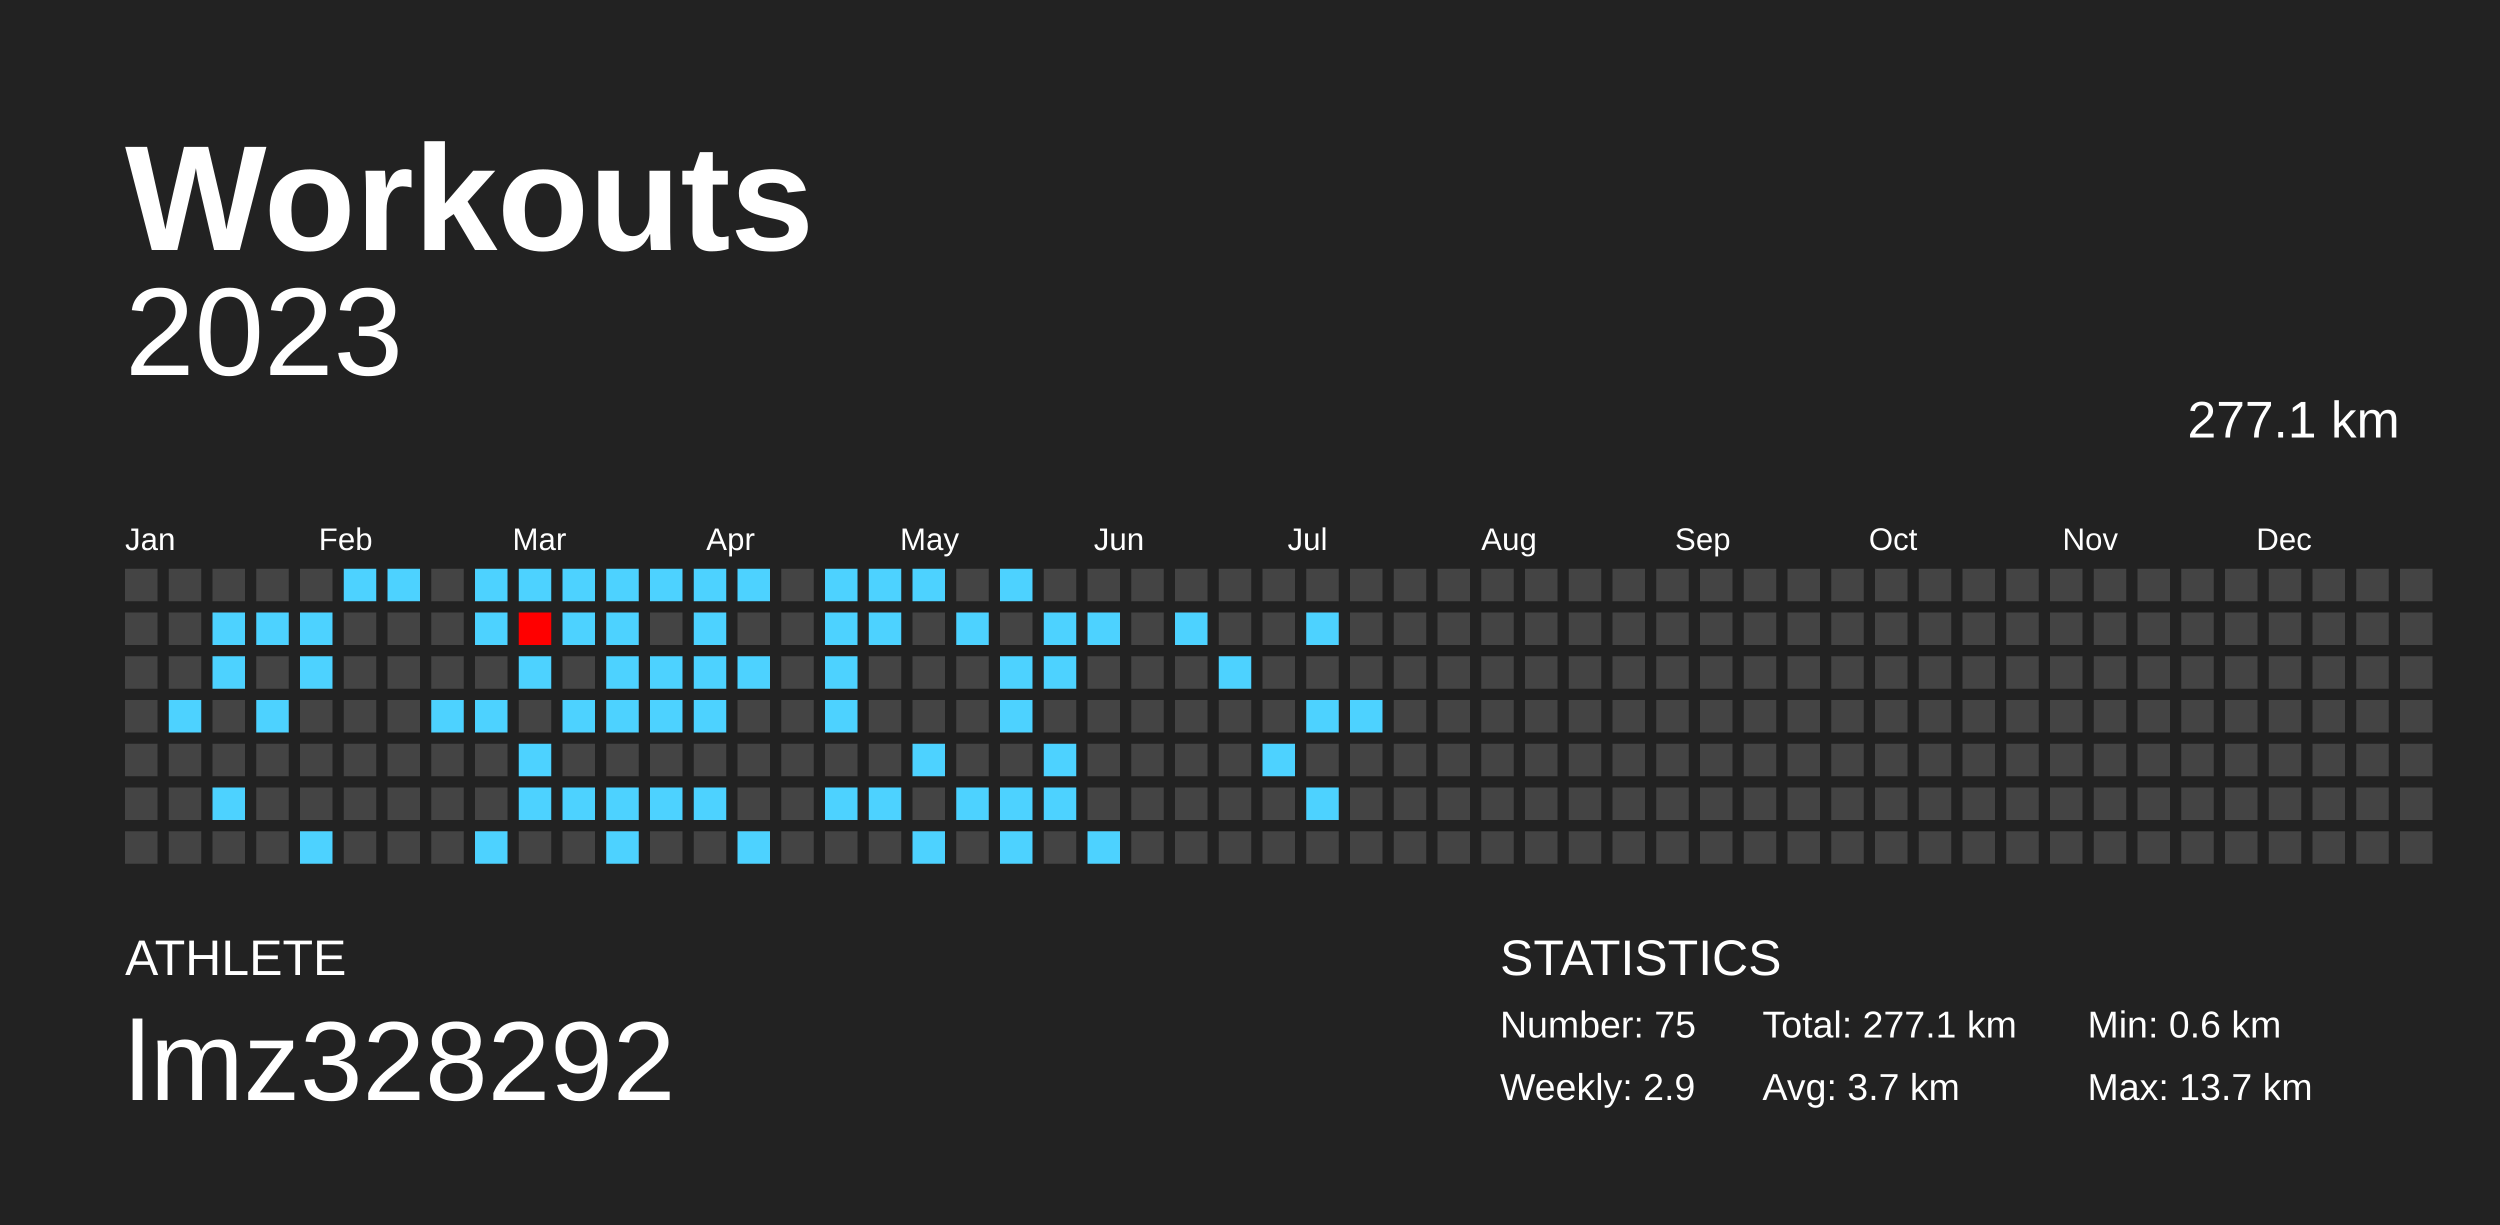
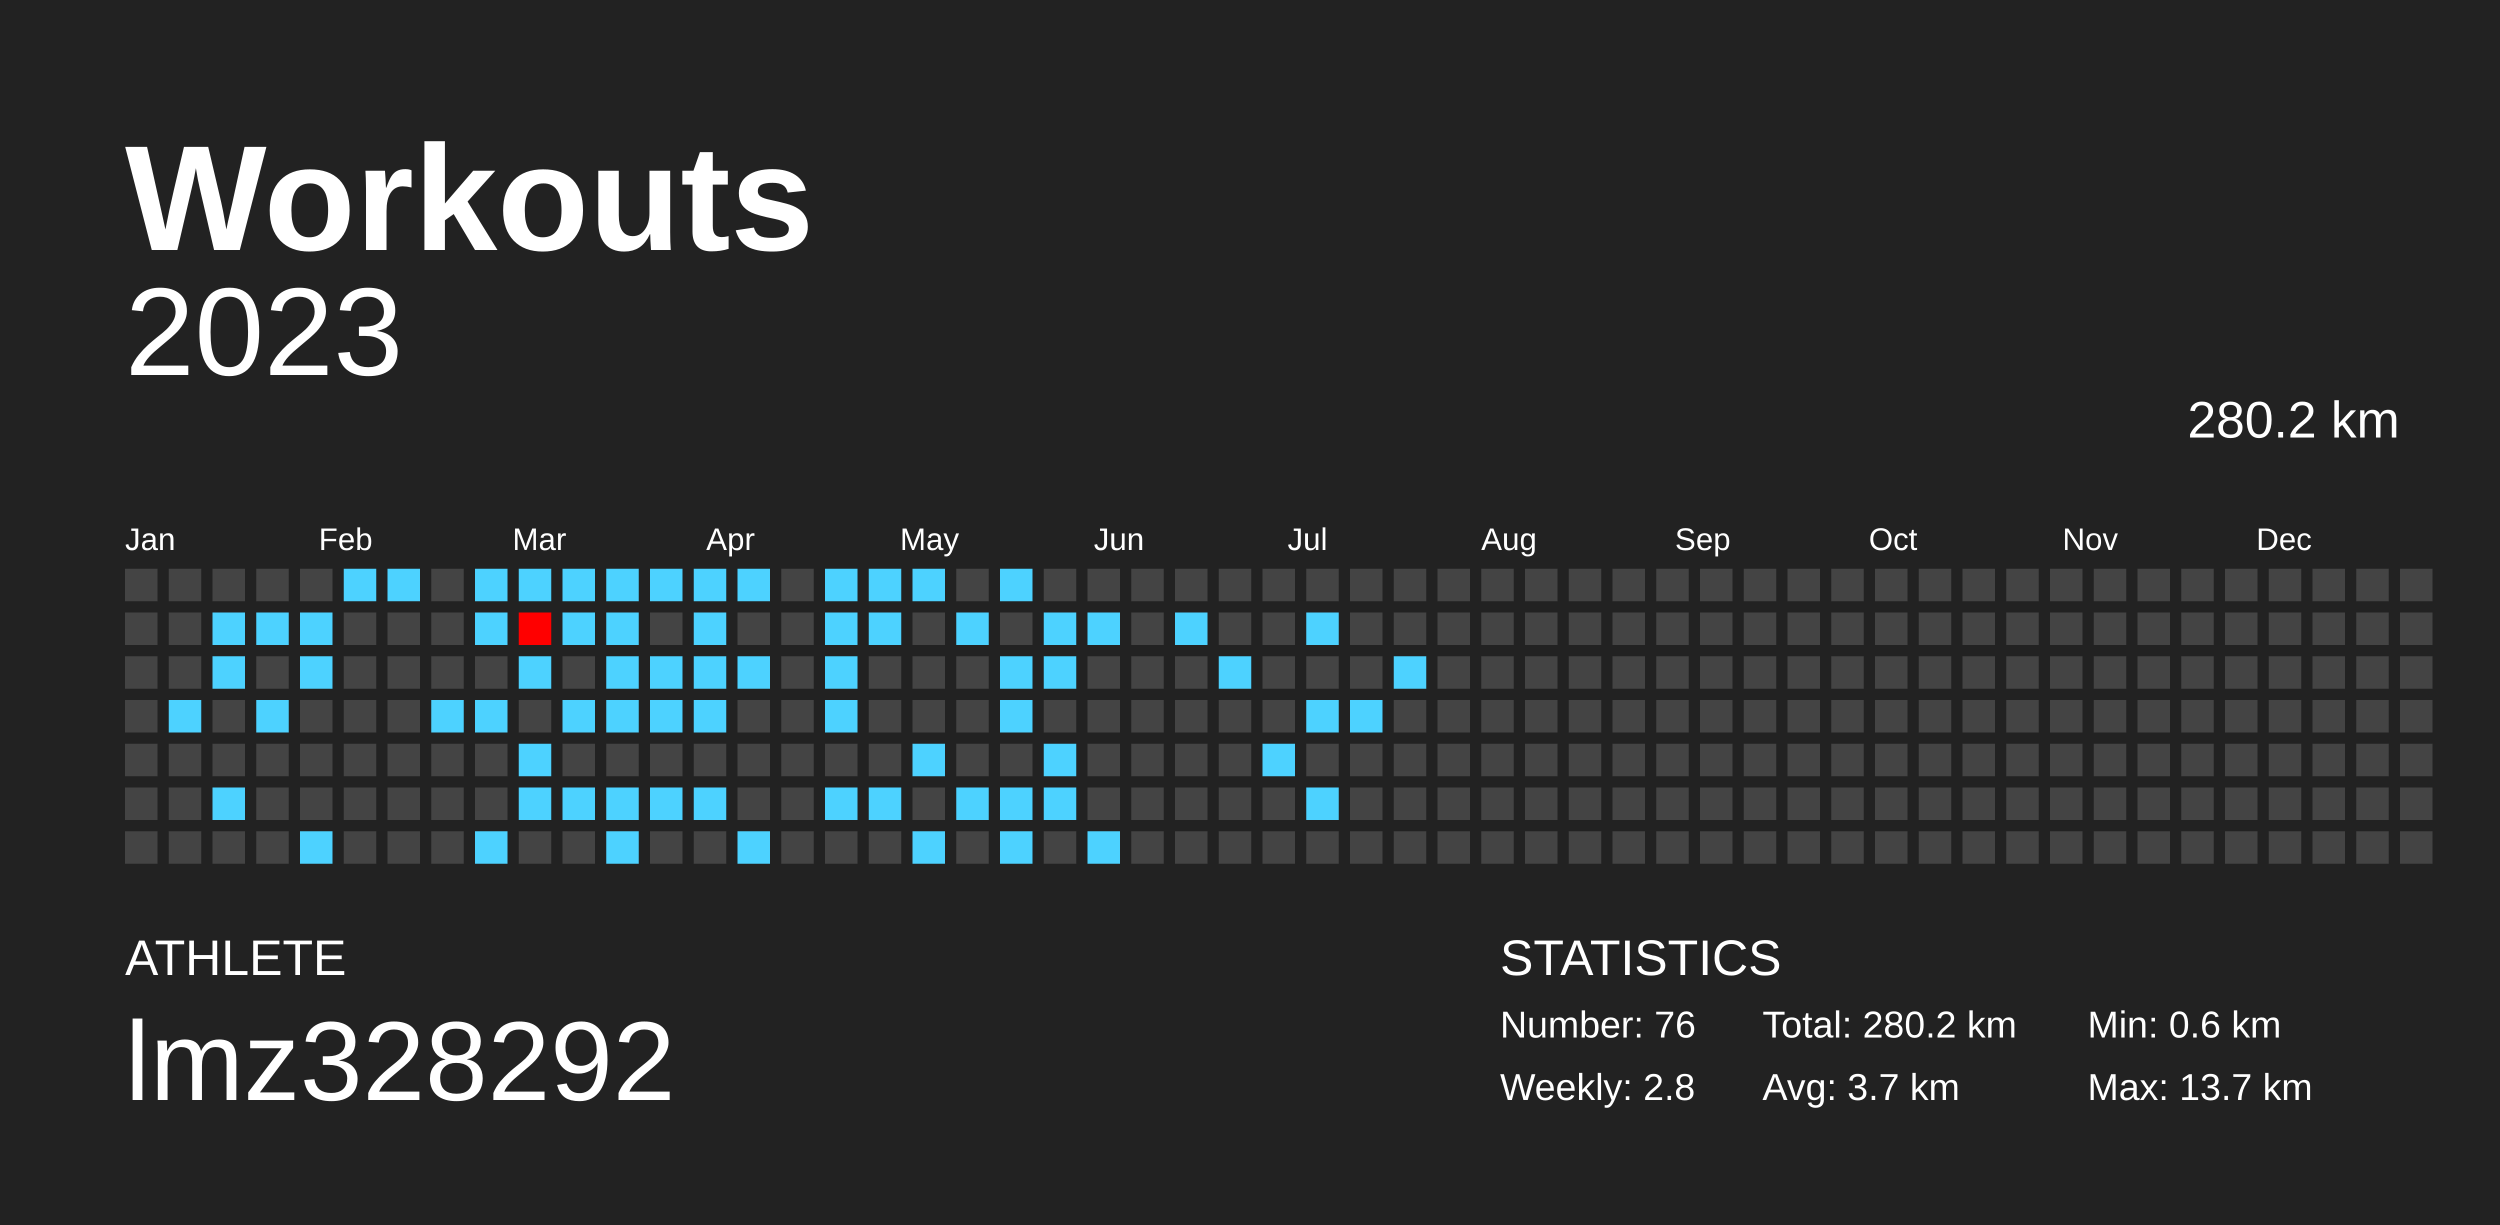
<svg xmlns="http://www.w3.org/2000/svg" baseProfile="full" height="98mm" version="1.1" viewBox="0,0,200,98" width="200mm">
  <defs />
  <rect fill="#222222" height="98" width="200" x="0" y="0" />
  <text fill="#FFFFFF" style="font-size:12px; font-family:Arial; font-weight:bold;" x="10" y="20">Workouts</text>
  <text fill="#FFFFFF" style="font-size:4px; font-family:Arial" x="10" y="78">ATHLETE</text>
  <text fill="#FFFFFF" style="font-size:9px; font-family:Arial" x="10" y="88">lmz328292</text>
  <text fill="#FFFFFF" style="font-size:4px; font-family:Arial" x="120" y="78">STATISTICS</text>
-   <text fill="#FFFFFF" style="font-size:3px; font-family:Arial" x="120" y="83">Number: 75</text>
-   <text fill="#FFFFFF" style="font-size:3px; font-family:Arial" x="120" y="88">Weekly: 2.9</text>
-   <text fill="#FFFFFF" style="font-size:3px; font-family:Arial" x="141" y="83">Total: 277.1 km</text>
+   <text fill="#FFFFFF" style="font-size:3px; font-family:Arial" x="120" y="83">Number: 76</text>
+   <text fill="#FFFFFF" style="font-size:3px; font-family:Arial" x="120" y="88">Weekly: 2.8</text>
+   <text fill="#FFFFFF" style="font-size:3px; font-family:Arial" x="141" y="83">Total: 280.2 km</text>
  <text fill="#FFFFFF" style="font-size:3px; font-family:Arial" x="141" y="88">Avg: 3.7 km</text>
  <text fill="#FFFFFF" style="font-size:3px; font-family:Arial" x="167" y="83">Min: 0.6 km</text>
  <text fill="#FFFFFF" style="font-size:3px; font-family:Arial" x="167" y="88">Max: 13.7 km</text>
  <text alignment-baseline="hanging" fill="#FFFFFF" style="font-size:10.0px; font-family:Arial;" x="10" y="30">2023</text>
-   <text alignment-baseline="hanging" fill="#FFFFFF" style="font-size:4.125px; font-family:Arial;" x="175" y="35">277.1 km</text>
+   <text alignment-baseline="hanging" fill="#FFFFFF" style="font-size:4.125px; font-family:Arial;" x="175" y="35">280.2 km</text>
  <text fill="#FFFFFF" style="font-size:2.5px; font-family:Arial" x="10.0" y="44">Jan</text>
  <text fill="#FFFFFF" style="font-size:2.5px; font-family:Arial" x="25.5" y="44">Feb</text>
  <text fill="#FFFFFF" style="font-size:2.5px; font-family:Arial" x="41.0" y="44">Mar</text>
  <text fill="#FFFFFF" style="font-size:2.5px; font-family:Arial" x="56.5" y="44">Apr</text>
  <text fill="#FFFFFF" style="font-size:2.5px; font-family:Arial" x="72.0" y="44">May</text>
  <text fill="#FFFFFF" style="font-size:2.5px; font-family:Arial" x="87.5" y="44">Jun</text>
  <text fill="#FFFFFF" style="font-size:2.5px; font-family:Arial" x="103.0" y="44">Jul</text>
  <text fill="#FFFFFF" style="font-size:2.5px; font-family:Arial" x="118.5" y="44">Aug</text>
  <text fill="#FFFFFF" style="font-size:2.5px; font-family:Arial" x="134.0" y="44">Sep</text>
  <text fill="#FFFFFF" style="font-size:2.5px; font-family:Arial" x="149.5" y="44">Oct</text>
  <text fill="#FFFFFF" style="font-size:2.5px; font-family:Arial" x="165.0" y="44">Nov</text>
  <text fill="#FFFFFF" style="font-size:2.5px; font-family:Arial" x="180.5" y="44">Dec</text>
  <rect fill="#444444" height="2.6" width="2.6" x="10.0" y="45.5" />
  <rect fill="#444444" height="2.6" width="2.6" x="10.0" y="49.0" />
  <rect fill="#444444" height="2.6" width="2.6" x="10.0" y="52.5" />
  <rect fill="#444444" height="2.6" width="2.6" x="10.0" y="56.0" />
  <rect fill="#444444" height="2.6" width="2.6" x="10.0" y="59.5" />
  <rect fill="#444444" height="2.6" width="2.6" x="10.0" y="63.0" />
  <rect fill="#444444" height="2.6" width="2.6" x="10.0" y="66.5" />
  <rect fill="#444444" height="2.6" width="2.6" x="13.5" y="45.5" />
  <rect fill="#444444" height="2.6" width="2.6" x="13.5" y="49.0" />
  <rect fill="#444444" height="2.6" width="2.6" x="13.5" y="52.5" />
  <rect fill="#4dd2ff" height="2.6" width="2.6" x="13.5" y="56.0" />
  <rect fill="#444444" height="2.6" width="2.6" x="13.5" y="59.5" />
  <rect fill="#444444" height="2.6" width="2.6" x="13.5" y="63.0" />
  <rect fill="#444444" height="2.6" width="2.6" x="13.5" y="66.5" />
  <rect fill="#444444" height="2.6" width="2.6" x="17.0" y="45.5" />
  <rect fill="#4dd2ff" height="2.6" width="2.6" x="17.0" y="49.0" />
  <rect fill="#4dd2ff" height="2.6" width="2.6" x="17.0" y="52.5" />
  <rect fill="#444444" height="2.6" width="2.6" x="17.0" y="56.0" />
  <rect fill="#444444" height="2.6" width="2.6" x="17.0" y="59.5" />
  <rect fill="#4dd2ff" height="2.6" width="2.6" x="17.0" y="63.0" />
  <rect fill="#444444" height="2.6" width="2.6" x="17.0" y="66.5" />
  <rect fill="#444444" height="2.6" width="2.6" x="20.5" y="45.5" />
  <rect fill="#4dd2ff" height="2.6" width="2.6" x="20.5" y="49.0" />
  <rect fill="#444444" height="2.6" width="2.6" x="20.5" y="52.5" />
  <rect fill="#4dd2ff" height="2.6" width="2.6" x="20.5" y="56.0" />
  <rect fill="#444444" height="2.6" width="2.6" x="20.5" y="59.5" />
  <rect fill="#444444" height="2.6" width="2.6" x="20.5" y="63.0" />
  <rect fill="#444444" height="2.6" width="2.6" x="20.5" y="66.5" />
  <rect fill="#444444" height="2.6" width="2.6" x="24.0" y="45.5" />
  <rect fill="#4dd2ff" height="2.6" width="2.6" x="24.0" y="49.0" />
  <rect fill="#4dd2ff" height="2.6" width="2.6" x="24.0" y="52.5" />
  <rect fill="#444444" height="2.6" width="2.6" x="24.0" y="56.0" />
  <rect fill="#444444" height="2.6" width="2.6" x="24.0" y="59.5" />
  <rect fill="#444444" height="2.6" width="2.6" x="24.0" y="63.0" />
  <rect fill="#4dd2ff" height="2.6" width="2.6" x="24.0" y="66.5" />
  <rect fill="#4dd2ff" height="2.6" width="2.6" x="27.5" y="45.5" />
  <rect fill="#444444" height="2.6" width="2.6" x="27.5" y="49.0" />
  <rect fill="#444444" height="2.6" width="2.6" x="27.5" y="52.5" />
  <rect fill="#444444" height="2.6" width="2.6" x="27.5" y="56.0" />
  <rect fill="#444444" height="2.6" width="2.6" x="27.5" y="59.5" />
  <rect fill="#444444" height="2.6" width="2.6" x="27.5" y="63.0" />
  <rect fill="#444444" height="2.6" width="2.6" x="27.5" y="66.5" />
  <rect fill="#4dd2ff" height="2.6" width="2.6" x="31.0" y="45.5" />
  <rect fill="#444444" height="2.6" width="2.6" x="31.0" y="49.0" />
  <rect fill="#444444" height="2.6" width="2.6" x="31.0" y="52.5" />
  <rect fill="#444444" height="2.6" width="2.6" x="31.0" y="56.0" />
  <rect fill="#444444" height="2.6" width="2.6" x="31.0" y="59.5" />
  <rect fill="#444444" height="2.6" width="2.6" x="31.0" y="63.0" />
  <rect fill="#444444" height="2.6" width="2.6" x="31.0" y="66.5" />
  <rect fill="#444444" height="2.6" width="2.6" x="34.5" y="45.5" />
  <rect fill="#444444" height="2.6" width="2.6" x="34.5" y="49.0" />
  <rect fill="#444444" height="2.6" width="2.6" x="34.5" y="52.5" />
  <rect fill="#4dd2ff" height="2.6" width="2.6" x="34.5" y="56.0" />
  <rect fill="#444444" height="2.6" width="2.6" x="34.5" y="59.5" />
  <rect fill="#444444" height="2.6" width="2.6" x="34.5" y="63.0" />
  <rect fill="#444444" height="2.6" width="2.6" x="34.5" y="66.5" />
  <rect fill="#4dd2ff" height="2.6" width="2.6" x="38.0" y="45.5" />
  <rect fill="#4dd2ff" height="2.6" width="2.6" x="38.0" y="49.0" />
  <rect fill="#444444" height="2.6" width="2.6" x="38.0" y="52.5" />
  <rect fill="#4dd2ff" height="2.6" width="2.6" x="38.0" y="56.0" />
  <rect fill="#444444" height="2.6" width="2.6" x="38.0" y="59.5" />
  <rect fill="#444444" height="2.6" width="2.6" x="38.0" y="63.0" />
  <rect fill="#4dd2ff" height="2.6" width="2.6" x="38.0" y="66.5" />
  <rect fill="#4dd2ff" height="2.6" width="2.6" x="41.5" y="45.5" />
  <rect fill="#ff0000" height="2.6" width="2.6" x="41.5" y="49.0" />
  <rect fill="#4dd2ff" height="2.6" width="2.6" x="41.5" y="52.5" />
  <rect fill="#444444" height="2.6" width="2.6" x="41.5" y="56.0" />
  <rect fill="#4dd2ff" height="2.6" width="2.6" x="41.5" y="59.5" />
  <rect fill="#4dd2ff" height="2.6" width="2.6" x="41.5" y="63.0" />
  <rect fill="#444444" height="2.6" width="2.6" x="41.5" y="66.5" />
  <rect fill="#4dd2ff" height="2.6" width="2.6" x="45.0" y="45.5" />
  <rect fill="#4dd2ff" height="2.6" width="2.6" x="45.0" y="49.0" />
  <rect fill="#444444" height="2.6" width="2.6" x="45.0" y="52.5" />
  <rect fill="#4dd2ff" height="2.6" width="2.6" x="45.0" y="56.0" />
  <rect fill="#444444" height="2.6" width="2.6" x="45.0" y="59.5" />
  <rect fill="#4dd2ff" height="2.6" width="2.6" x="45.0" y="63.0" />
  <rect fill="#444444" height="2.6" width="2.6" x="45.0" y="66.5" />
  <rect fill="#4dd2ff" height="2.6" width="2.6" x="48.5" y="45.5" />
  <rect fill="#4dd2ff" height="2.6" width="2.6" x="48.5" y="49.0" />
  <rect fill="#4dd2ff" height="2.6" width="2.6" x="48.5" y="52.5" />
  <rect fill="#4dd2ff" height="2.6" width="2.6" x="48.5" y="56.0" />
  <rect fill="#444444" height="2.6" width="2.6" x="48.5" y="59.5" />
  <rect fill="#4dd2ff" height="2.6" width="2.6" x="48.5" y="63.0" />
  <rect fill="#4dd2ff" height="2.6" width="2.6" x="48.5" y="66.5" />
  <rect fill="#4dd2ff" height="2.6" width="2.6" x="52.0" y="45.5" />
  <rect fill="#444444" height="2.6" width="2.6" x="52.0" y="49.0" />
  <rect fill="#4dd2ff" height="2.6" width="2.6" x="52.0" y="52.5" />
  <rect fill="#4dd2ff" height="2.6" width="2.6" x="52.0" y="56.0" />
  <rect fill="#444444" height="2.6" width="2.6" x="52.0" y="59.5" />
  <rect fill="#4dd2ff" height="2.6" width="2.6" x="52.0" y="63.0" />
  <rect fill="#444444" height="2.6" width="2.6" x="52.0" y="66.5" />
  <rect fill="#4dd2ff" height="2.6" width="2.6" x="55.5" y="45.5" />
  <rect fill="#4dd2ff" height="2.6" width="2.6" x="55.5" y="49.0" />
  <rect fill="#4dd2ff" height="2.6" width="2.6" x="55.5" y="52.5" />
  <rect fill="#4dd2ff" height="2.6" width="2.6" x="55.5" y="56.0" />
  <rect fill="#444444" height="2.6" width="2.6" x="55.5" y="59.5" />
  <rect fill="#4dd2ff" height="2.6" width="2.6" x="55.5" y="63.0" />
  <rect fill="#444444" height="2.6" width="2.6" x="55.5" y="66.5" />
  <rect fill="#4dd2ff" height="2.6" width="2.6" x="59.0" y="45.5" />
  <rect fill="#444444" height="2.6" width="2.6" x="59.0" y="49.0" />
  <rect fill="#4dd2ff" height="2.6" width="2.6" x="59.0" y="52.5" />
  <rect fill="#444444" height="2.6" width="2.6" x="59.0" y="56.0" />
  <rect fill="#444444" height="2.6" width="2.6" x="59.0" y="59.5" />
  <rect fill="#444444" height="2.6" width="2.6" x="59.0" y="63.0" />
  <rect fill="#4dd2ff" height="2.6" width="2.6" x="59.0" y="66.5" />
  <rect fill="#444444" height="2.6" width="2.6" x="62.5" y="45.5" />
  <rect fill="#444444" height="2.6" width="2.6" x="62.5" y="49.0" />
  <rect fill="#444444" height="2.6" width="2.6" x="62.5" y="52.5" />
  <rect fill="#444444" height="2.6" width="2.6" x="62.5" y="56.0" />
  <rect fill="#444444" height="2.6" width="2.6" x="62.5" y="59.5" />
  <rect fill="#444444" height="2.6" width="2.6" x="62.5" y="63.0" />
  <rect fill="#444444" height="2.6" width="2.6" x="62.5" y="66.5" />
  <rect fill="#4dd2ff" height="2.6" width="2.6" x="66.0" y="45.5" />
  <rect fill="#4dd2ff" height="2.6" width="2.6" x="66.0" y="49.0" />
  <rect fill="#4dd2ff" height="2.6" width="2.6" x="66.0" y="52.5" />
  <rect fill="#4dd2ff" height="2.6" width="2.6" x="66.0" y="56.0" />
  <rect fill="#444444" height="2.6" width="2.6" x="66.0" y="59.5" />
  <rect fill="#4dd2ff" height="2.6" width="2.6" x="66.0" y="63.0" />
  <rect fill="#444444" height="2.6" width="2.6" x="66.0" y="66.5" />
  <rect fill="#4dd2ff" height="2.6" width="2.6" x="69.5" y="45.5" />
  <rect fill="#4dd2ff" height="2.6" width="2.6" x="69.5" y="49.0" />
  <rect fill="#444444" height="2.6" width="2.6" x="69.5" y="52.5" />
  <rect fill="#444444" height="2.6" width="2.6" x="69.5" y="56.0" />
  <rect fill="#444444" height="2.6" width="2.6" x="69.5" y="59.5" />
  <rect fill="#4dd2ff" height="2.6" width="2.6" x="69.5" y="63.0" />
  <rect fill="#444444" height="2.6" width="2.6" x="69.5" y="66.5" />
  <rect fill="#4dd2ff" height="2.6" width="2.6" x="73.0" y="45.5" />
  <rect fill="#444444" height="2.6" width="2.6" x="73.0" y="49.0" />
  <rect fill="#444444" height="2.6" width="2.6" x="73.0" y="52.5" />
  <rect fill="#444444" height="2.6" width="2.6" x="73.0" y="56.0" />
  <rect fill="#4dd2ff" height="2.6" width="2.6" x="73.0" y="59.5" />
  <rect fill="#444444" height="2.6" width="2.6" x="73.0" y="63.0" />
  <rect fill="#4dd2ff" height="2.6" width="2.6" x="73.0" y="66.5" />
  <rect fill="#444444" height="2.6" width="2.6" x="76.5" y="45.5" />
  <rect fill="#4dd2ff" height="2.6" width="2.6" x="76.5" y="49.0" />
  <rect fill="#444444" height="2.6" width="2.6" x="76.5" y="52.5" />
  <rect fill="#444444" height="2.6" width="2.6" x="76.5" y="56.0" />
  <rect fill="#444444" height="2.6" width="2.6" x="76.5" y="59.5" />
  <rect fill="#4dd2ff" height="2.6" width="2.6" x="76.5" y="63.0" />
  <rect fill="#444444" height="2.6" width="2.6" x="76.5" y="66.5" />
  <rect fill="#4dd2ff" height="2.6" width="2.6" x="80.0" y="45.5" />
  <rect fill="#444444" height="2.6" width="2.6" x="80.0" y="49.0" />
  <rect fill="#4dd2ff" height="2.6" width="2.6" x="80.0" y="52.5" />
  <rect fill="#4dd2ff" height="2.6" width="2.6" x="80.0" y="56.0" />
  <rect fill="#444444" height="2.6" width="2.6" x="80.0" y="59.5" />
  <rect fill="#4dd2ff" height="2.6" width="2.6" x="80.0" y="63.0" />
  <rect fill="#4dd2ff" height="2.6" width="2.6" x="80.0" y="66.5" />
  <rect fill="#444444" height="2.6" width="2.6" x="83.5" y="45.5" />
  <rect fill="#4dd2ff" height="2.6" width="2.6" x="83.5" y="49.0" />
  <rect fill="#4dd2ff" height="2.6" width="2.6" x="83.5" y="52.5" />
  <rect fill="#444444" height="2.6" width="2.6" x="83.5" y="56.0" />
  <rect fill="#4dd2ff" height="2.6" width="2.6" x="83.5" y="59.5" />
  <rect fill="#4dd2ff" height="2.6" width="2.6" x="83.5" y="63.0" />
  <rect fill="#444444" height="2.6" width="2.6" x="83.5" y="66.5" />
  <rect fill="#444444" height="2.6" width="2.6" x="87.0" y="45.5" />
  <rect fill="#4dd2ff" height="2.6" width="2.6" x="87.0" y="49.0" />
  <rect fill="#444444" height="2.6" width="2.6" x="87.0" y="52.5" />
  <rect fill="#444444" height="2.6" width="2.6" x="87.0" y="56.0" />
  <rect fill="#444444" height="2.6" width="2.6" x="87.0" y="59.5" />
  <rect fill="#444444" height="2.6" width="2.6" x="87.0" y="63.0" />
  <rect fill="#4dd2ff" height="2.6" width="2.6" x="87.0" y="66.5" />
  <rect fill="#444444" height="2.6" width="2.6" x="90.5" y="45.5" />
  <rect fill="#444444" height="2.6" width="2.6" x="90.5" y="49.0" />
  <rect fill="#444444" height="2.6" width="2.6" x="90.5" y="52.5" />
  <rect fill="#444444" height="2.6" width="2.6" x="90.5" y="56.0" />
  <rect fill="#444444" height="2.6" width="2.6" x="90.5" y="59.5" />
  <rect fill="#444444" height="2.6" width="2.6" x="90.5" y="63.0" />
  <rect fill="#444444" height="2.6" width="2.6" x="90.5" y="66.5" />
  <rect fill="#444444" height="2.6" width="2.6" x="94.0" y="45.5" />
  <rect fill="#4dd2ff" height="2.6" width="2.6" x="94.0" y="49.0" />
  <rect fill="#444444" height="2.6" width="2.6" x="94.0" y="52.5" />
  <rect fill="#444444" height="2.6" width="2.6" x="94.0" y="56.0" />
  <rect fill="#444444" height="2.6" width="2.6" x="94.0" y="59.5" />
  <rect fill="#444444" height="2.6" width="2.6" x="94.0" y="63.0" />
  <rect fill="#444444" height="2.6" width="2.6" x="94.0" y="66.5" />
  <rect fill="#444444" height="2.6" width="2.6" x="97.5" y="45.5" />
  <rect fill="#444444" height="2.6" width="2.6" x="97.5" y="49.0" />
  <rect fill="#4dd2ff" height="2.6" width="2.6" x="97.5" y="52.5" />
  <rect fill="#444444" height="2.6" width="2.6" x="97.5" y="56.0" />
  <rect fill="#444444" height="2.6" width="2.6" x="97.5" y="59.5" />
  <rect fill="#444444" height="2.6" width="2.6" x="97.5" y="63.0" />
  <rect fill="#444444" height="2.6" width="2.6" x="97.5" y="66.5" />
  <rect fill="#444444" height="2.6" width="2.6" x="101.0" y="45.5" />
  <rect fill="#444444" height="2.6" width="2.6" x="101.0" y="49.0" />
  <rect fill="#444444" height="2.6" width="2.6" x="101.0" y="52.5" />
  <rect fill="#444444" height="2.6" width="2.6" x="101.0" y="56.0" />
  <rect fill="#4dd2ff" height="2.6" width="2.6" x="101.0" y="59.5" />
  <rect fill="#444444" height="2.6" width="2.6" x="101.0" y="63.0" />
  <rect fill="#444444" height="2.6" width="2.6" x="101.0" y="66.5" />
  <rect fill="#444444" height="2.6" width="2.6" x="104.5" y="45.5" />
  <rect fill="#4dd2ff" height="2.6" width="2.6" x="104.5" y="49.0" />
  <rect fill="#444444" height="2.6" width="2.6" x="104.5" y="52.5" />
  <rect fill="#4dd2ff" height="2.6" width="2.6" x="104.5" y="56.0" />
  <rect fill="#444444" height="2.6" width="2.6" x="104.5" y="59.5" />
  <rect fill="#4dd2ff" height="2.6" width="2.6" x="104.5" y="63.0" />
  <rect fill="#444444" height="2.6" width="2.6" x="104.5" y="66.5" />
  <rect fill="#444444" height="2.6" width="2.6" x="108.0" y="45.5" />
  <rect fill="#444444" height="2.6" width="2.6" x="108.0" y="49.0" />
  <rect fill="#444444" height="2.6" width="2.6" x="108.0" y="52.5" />
  <rect fill="#4dd2ff" height="2.6" width="2.6" x="108.0" y="56.0" />
  <rect fill="#444444" height="2.6" width="2.6" x="108.0" y="59.5" />
  <rect fill="#444444" height="2.6" width="2.6" x="108.0" y="63.0" />
  <rect fill="#444444" height="2.6" width="2.6" x="108.0" y="66.5" />
  <rect fill="#444444" height="2.6" width="2.6" x="111.5" y="45.5" />
  <rect fill="#444444" height="2.6" width="2.6" x="111.5" y="49.0" />
-   <rect fill="#444444" height="2.6" width="2.6" x="111.5" y="52.5" />
+   <rect fill="#4dd2ff" height="2.6" width="2.6" x="111.5" y="52.5" />
  <rect fill="#444444" height="2.6" width="2.6" x="111.5" y="56.0" />
  <rect fill="#444444" height="2.6" width="2.6" x="111.5" y="59.5" />
  <rect fill="#444444" height="2.6" width="2.6" x="111.5" y="63.0" />
  <rect fill="#444444" height="2.6" width="2.6" x="111.5" y="66.5" />
  <rect fill="#444444" height="2.6" width="2.6" x="115.0" y="45.5" />
  <rect fill="#444444" height="2.6" width="2.6" x="115.0" y="49.0" />
  <rect fill="#444444" height="2.6" width="2.6" x="115.0" y="52.5" />
  <rect fill="#444444" height="2.6" width="2.6" x="115.0" y="56.0" />
  <rect fill="#444444" height="2.6" width="2.6" x="115.0" y="59.5" />
  <rect fill="#444444" height="2.6" width="2.6" x="115.0" y="63.0" />
  <rect fill="#444444" height="2.6" width="2.6" x="115.0" y="66.5" />
  <rect fill="#444444" height="2.6" width="2.6" x="118.5" y="45.5" />
  <rect fill="#444444" height="2.6" width="2.6" x="118.5" y="49.0" />
  <rect fill="#444444" height="2.6" width="2.6" x="118.5" y="52.5" />
  <rect fill="#444444" height="2.6" width="2.6" x="118.5" y="56.0" />
  <rect fill="#444444" height="2.6" width="2.6" x="118.5" y="59.5" />
  <rect fill="#444444" height="2.6" width="2.6" x="118.5" y="63.0" />
  <rect fill="#444444" height="2.6" width="2.6" x="118.5" y="66.5" />
  <rect fill="#444444" height="2.6" width="2.6" x="122.0" y="45.5" />
  <rect fill="#444444" height="2.6" width="2.6" x="122.0" y="49.0" />
  <rect fill="#444444" height="2.6" width="2.6" x="122.0" y="52.5" />
  <rect fill="#444444" height="2.6" width="2.6" x="122.0" y="56.0" />
  <rect fill="#444444" height="2.6" width="2.6" x="122.0" y="59.5" />
  <rect fill="#444444" height="2.6" width="2.6" x="122.0" y="63.0" />
  <rect fill="#444444" height="2.6" width="2.6" x="122.0" y="66.5" />
  <rect fill="#444444" height="2.6" width="2.6" x="125.5" y="45.5" />
  <rect fill="#444444" height="2.6" width="2.6" x="125.5" y="49.0" />
  <rect fill="#444444" height="2.6" width="2.6" x="125.5" y="52.5" />
  <rect fill="#444444" height="2.6" width="2.6" x="125.5" y="56.0" />
  <rect fill="#444444" height="2.6" width="2.6" x="125.5" y="59.5" />
  <rect fill="#444444" height="2.6" width="2.6" x="125.5" y="63.0" />
  <rect fill="#444444" height="2.6" width="2.6" x="125.5" y="66.5" />
  <rect fill="#444444" height="2.6" width="2.6" x="129.0" y="45.5" />
  <rect fill="#444444" height="2.6" width="2.6" x="129.0" y="49.0" />
  <rect fill="#444444" height="2.6" width="2.6" x="129.0" y="52.5" />
  <rect fill="#444444" height="2.6" width="2.6" x="129.0" y="56.0" />
  <rect fill="#444444" height="2.6" width="2.6" x="129.0" y="59.5" />
  <rect fill="#444444" height="2.6" width="2.6" x="129.0" y="63.0" />
  <rect fill="#444444" height="2.6" width="2.6" x="129.0" y="66.5" />
  <rect fill="#444444" height="2.6" width="2.6" x="132.5" y="45.5" />
  <rect fill="#444444" height="2.6" width="2.6" x="132.5" y="49.0" />
  <rect fill="#444444" height="2.6" width="2.6" x="132.5" y="52.5" />
  <rect fill="#444444" height="2.6" width="2.6" x="132.5" y="56.0" />
  <rect fill="#444444" height="2.6" width="2.6" x="132.5" y="59.5" />
  <rect fill="#444444" height="2.6" width="2.6" x="132.5" y="63.0" />
  <rect fill="#444444" height="2.6" width="2.6" x="132.5" y="66.5" />
  <rect fill="#444444" height="2.6" width="2.6" x="136.0" y="45.5" />
  <rect fill="#444444" height="2.6" width="2.6" x="136.0" y="49.0" />
  <rect fill="#444444" height="2.6" width="2.6" x="136.0" y="52.5" />
  <rect fill="#444444" height="2.6" width="2.6" x="136.0" y="56.0" />
  <rect fill="#444444" height="2.6" width="2.6" x="136.0" y="59.5" />
  <rect fill="#444444" height="2.6" width="2.6" x="136.0" y="63.0" />
  <rect fill="#444444" height="2.6" width="2.6" x="136.0" y="66.5" />
  <rect fill="#444444" height="2.6" width="2.6" x="139.5" y="45.5" />
  <rect fill="#444444" height="2.6" width="2.6" x="139.5" y="49.0" />
  <rect fill="#444444" height="2.6" width="2.6" x="139.5" y="52.5" />
  <rect fill="#444444" height="2.6" width="2.6" x="139.5" y="56.0" />
  <rect fill="#444444" height="2.6" width="2.6" x="139.5" y="59.5" />
  <rect fill="#444444" height="2.6" width="2.6" x="139.5" y="63.0" />
  <rect fill="#444444" height="2.6" width="2.6" x="139.5" y="66.5" />
  <rect fill="#444444" height="2.6" width="2.6" x="143.0" y="45.5" />
  <rect fill="#444444" height="2.6" width="2.6" x="143.0" y="49.0" />
  <rect fill="#444444" height="2.6" width="2.6" x="143.0" y="52.5" />
  <rect fill="#444444" height="2.6" width="2.6" x="143.0" y="56.0" />
  <rect fill="#444444" height="2.6" width="2.6" x="143.0" y="59.5" />
  <rect fill="#444444" height="2.6" width="2.6" x="143.0" y="63.0" />
  <rect fill="#444444" height="2.6" width="2.6" x="143.0" y="66.5" />
  <rect fill="#444444" height="2.6" width="2.6" x="146.5" y="45.5" />
  <rect fill="#444444" height="2.6" width="2.6" x="146.5" y="49.0" />
  <rect fill="#444444" height="2.6" width="2.6" x="146.5" y="52.5" />
  <rect fill="#444444" height="2.6" width="2.6" x="146.5" y="56.0" />
  <rect fill="#444444" height="2.6" width="2.6" x="146.5" y="59.5" />
  <rect fill="#444444" height="2.6" width="2.6" x="146.5" y="63.0" />
  <rect fill="#444444" height="2.6" width="2.6" x="146.5" y="66.5" />
  <rect fill="#444444" height="2.6" width="2.6" x="150.0" y="45.5" />
  <rect fill="#444444" height="2.6" width="2.6" x="150.0" y="49.0" />
  <rect fill="#444444" height="2.6" width="2.6" x="150.0" y="52.5" />
  <rect fill="#444444" height="2.6" width="2.6" x="150.0" y="56.0" />
  <rect fill="#444444" height="2.6" width="2.6" x="150.0" y="59.5" />
  <rect fill="#444444" height="2.6" width="2.6" x="150.0" y="63.0" />
  <rect fill="#444444" height="2.6" width="2.6" x="150.0" y="66.5" />
  <rect fill="#444444" height="2.6" width="2.6" x="153.5" y="45.5" />
  <rect fill="#444444" height="2.6" width="2.6" x="153.5" y="49.0" />
  <rect fill="#444444" height="2.6" width="2.6" x="153.5" y="52.5" />
  <rect fill="#444444" height="2.6" width="2.6" x="153.5" y="56.0" />
  <rect fill="#444444" height="2.6" width="2.6" x="153.5" y="59.5" />
  <rect fill="#444444" height="2.6" width="2.6" x="153.5" y="63.0" />
  <rect fill="#444444" height="2.6" width="2.6" x="153.5" y="66.5" />
  <rect fill="#444444" height="2.6" width="2.6" x="157.0" y="45.5" />
  <rect fill="#444444" height="2.6" width="2.6" x="157.0" y="49.0" />
  <rect fill="#444444" height="2.6" width="2.6" x="157.0" y="52.5" />
  <rect fill="#444444" height="2.6" width="2.6" x="157.0" y="56.0" />
  <rect fill="#444444" height="2.6" width="2.6" x="157.0" y="59.5" />
  <rect fill="#444444" height="2.6" width="2.6" x="157.0" y="63.0" />
  <rect fill="#444444" height="2.6" width="2.6" x="157.0" y="66.5" />
  <rect fill="#444444" height="2.6" width="2.6" x="160.5" y="45.5" />
  <rect fill="#444444" height="2.6" width="2.6" x="160.5" y="49.0" />
  <rect fill="#444444" height="2.6" width="2.6" x="160.5" y="52.5" />
  <rect fill="#444444" height="2.6" width="2.6" x="160.5" y="56.0" />
  <rect fill="#444444" height="2.6" width="2.6" x="160.5" y="59.5" />
  <rect fill="#444444" height="2.6" width="2.6" x="160.5" y="63.0" />
  <rect fill="#444444" height="2.6" width="2.6" x="160.5" y="66.5" />
  <rect fill="#444444" height="2.6" width="2.6" x="164.0" y="45.5" />
  <rect fill="#444444" height="2.6" width="2.6" x="164.0" y="49.0" />
  <rect fill="#444444" height="2.6" width="2.6" x="164.0" y="52.5" />
  <rect fill="#444444" height="2.6" width="2.6" x="164.0" y="56.0" />
  <rect fill="#444444" height="2.6" width="2.6" x="164.0" y="59.5" />
  <rect fill="#444444" height="2.6" width="2.6" x="164.0" y="63.0" />
  <rect fill="#444444" height="2.6" width="2.6" x="164.0" y="66.5" />
  <rect fill="#444444" height="2.6" width="2.6" x="167.5" y="45.5" />
  <rect fill="#444444" height="2.6" width="2.6" x="167.5" y="49.0" />
  <rect fill="#444444" height="2.6" width="2.6" x="167.5" y="52.5" />
  <rect fill="#444444" height="2.6" width="2.6" x="167.5" y="56.0" />
  <rect fill="#444444" height="2.6" width="2.6" x="167.5" y="59.5" />
  <rect fill="#444444" height="2.6" width="2.6" x="167.5" y="63.0" />
  <rect fill="#444444" height="2.6" width="2.6" x="167.5" y="66.5" />
  <rect fill="#444444" height="2.6" width="2.6" x="171.0" y="45.5" />
  <rect fill="#444444" height="2.6" width="2.6" x="171.0" y="49.0" />
  <rect fill="#444444" height="2.6" width="2.6" x="171.0" y="52.5" />
  <rect fill="#444444" height="2.6" width="2.6" x="171.0" y="56.0" />
  <rect fill="#444444" height="2.6" width="2.6" x="171.0" y="59.5" />
  <rect fill="#444444" height="2.6" width="2.6" x="171.0" y="63.0" />
  <rect fill="#444444" height="2.6" width="2.6" x="171.0" y="66.5" />
  <rect fill="#444444" height="2.6" width="2.6" x="174.5" y="45.5" />
  <rect fill="#444444" height="2.6" width="2.6" x="174.5" y="49.0" />
  <rect fill="#444444" height="2.6" width="2.6" x="174.5" y="52.5" />
  <rect fill="#444444" height="2.6" width="2.6" x="174.5" y="56.0" />
  <rect fill="#444444" height="2.6" width="2.6" x="174.5" y="59.5" />
  <rect fill="#444444" height="2.6" width="2.6" x="174.5" y="63.0" />
  <rect fill="#444444" height="2.6" width="2.6" x="174.5" y="66.5" />
  <rect fill="#444444" height="2.6" width="2.6" x="178.0" y="45.5" />
  <rect fill="#444444" height="2.6" width="2.6" x="178.0" y="49.0" />
  <rect fill="#444444" height="2.6" width="2.6" x="178.0" y="52.5" />
  <rect fill="#444444" height="2.6" width="2.6" x="178.0" y="56.0" />
  <rect fill="#444444" height="2.6" width="2.6" x="178.0" y="59.5" />
  <rect fill="#444444" height="2.6" width="2.6" x="178.0" y="63.0" />
  <rect fill="#444444" height="2.6" width="2.6" x="178.0" y="66.5" />
  <rect fill="#444444" height="2.6" width="2.6" x="181.5" y="45.5" />
  <rect fill="#444444" height="2.6" width="2.6" x="181.5" y="49.0" />
  <rect fill="#444444" height="2.6" width="2.6" x="181.5" y="52.5" />
  <rect fill="#444444" height="2.6" width="2.6" x="181.5" y="56.0" />
  <rect fill="#444444" height="2.6" width="2.6" x="181.5" y="59.5" />
  <rect fill="#444444" height="2.6" width="2.6" x="181.5" y="63.0" />
  <rect fill="#444444" height="2.6" width="2.6" x="181.5" y="66.5" />
  <rect fill="#444444" height="2.6" width="2.6" x="185.0" y="45.5" />
  <rect fill="#444444" height="2.6" width="2.6" x="185.0" y="49.0" />
  <rect fill="#444444" height="2.6" width="2.6" x="185.0" y="52.5" />
  <rect fill="#444444" height="2.6" width="2.6" x="185.0" y="56.0" />
  <rect fill="#444444" height="2.6" width="2.6" x="185.0" y="59.5" />
  <rect fill="#444444" height="2.6" width="2.6" x="185.0" y="63.0" />
  <rect fill="#444444" height="2.6" width="2.6" x="185.0" y="66.5" />
  <rect fill="#444444" height="2.6" width="2.6" x="188.5" y="45.5" />
  <rect fill="#444444" height="2.6" width="2.6" x="188.5" y="49.0" />
  <rect fill="#444444" height="2.6" width="2.6" x="188.5" y="52.5" />
  <rect fill="#444444" height="2.6" width="2.6" x="188.5" y="56.0" />
  <rect fill="#444444" height="2.6" width="2.6" x="188.5" y="59.5" />
  <rect fill="#444444" height="2.6" width="2.6" x="188.5" y="63.0" />
  <rect fill="#444444" height="2.6" width="2.6" x="188.5" y="66.5" />
  <rect fill="#444444" height="2.6" width="2.6" x="192.0" y="45.5" />
  <rect fill="#444444" height="2.6" width="2.6" x="192.0" y="49.0" />
  <rect fill="#444444" height="2.6" width="2.6" x="192.0" y="52.5" />
  <rect fill="#444444" height="2.6" width="2.6" x="192.0" y="56.0" />
  <rect fill="#444444" height="2.6" width="2.6" x="192.0" y="59.5" />
  <rect fill="#444444" height="2.6" width="2.6" x="192.0" y="63.0" />
  <rect fill="#444444" height="2.6" width="2.6" x="192.0" y="66.5" />
</svg>
